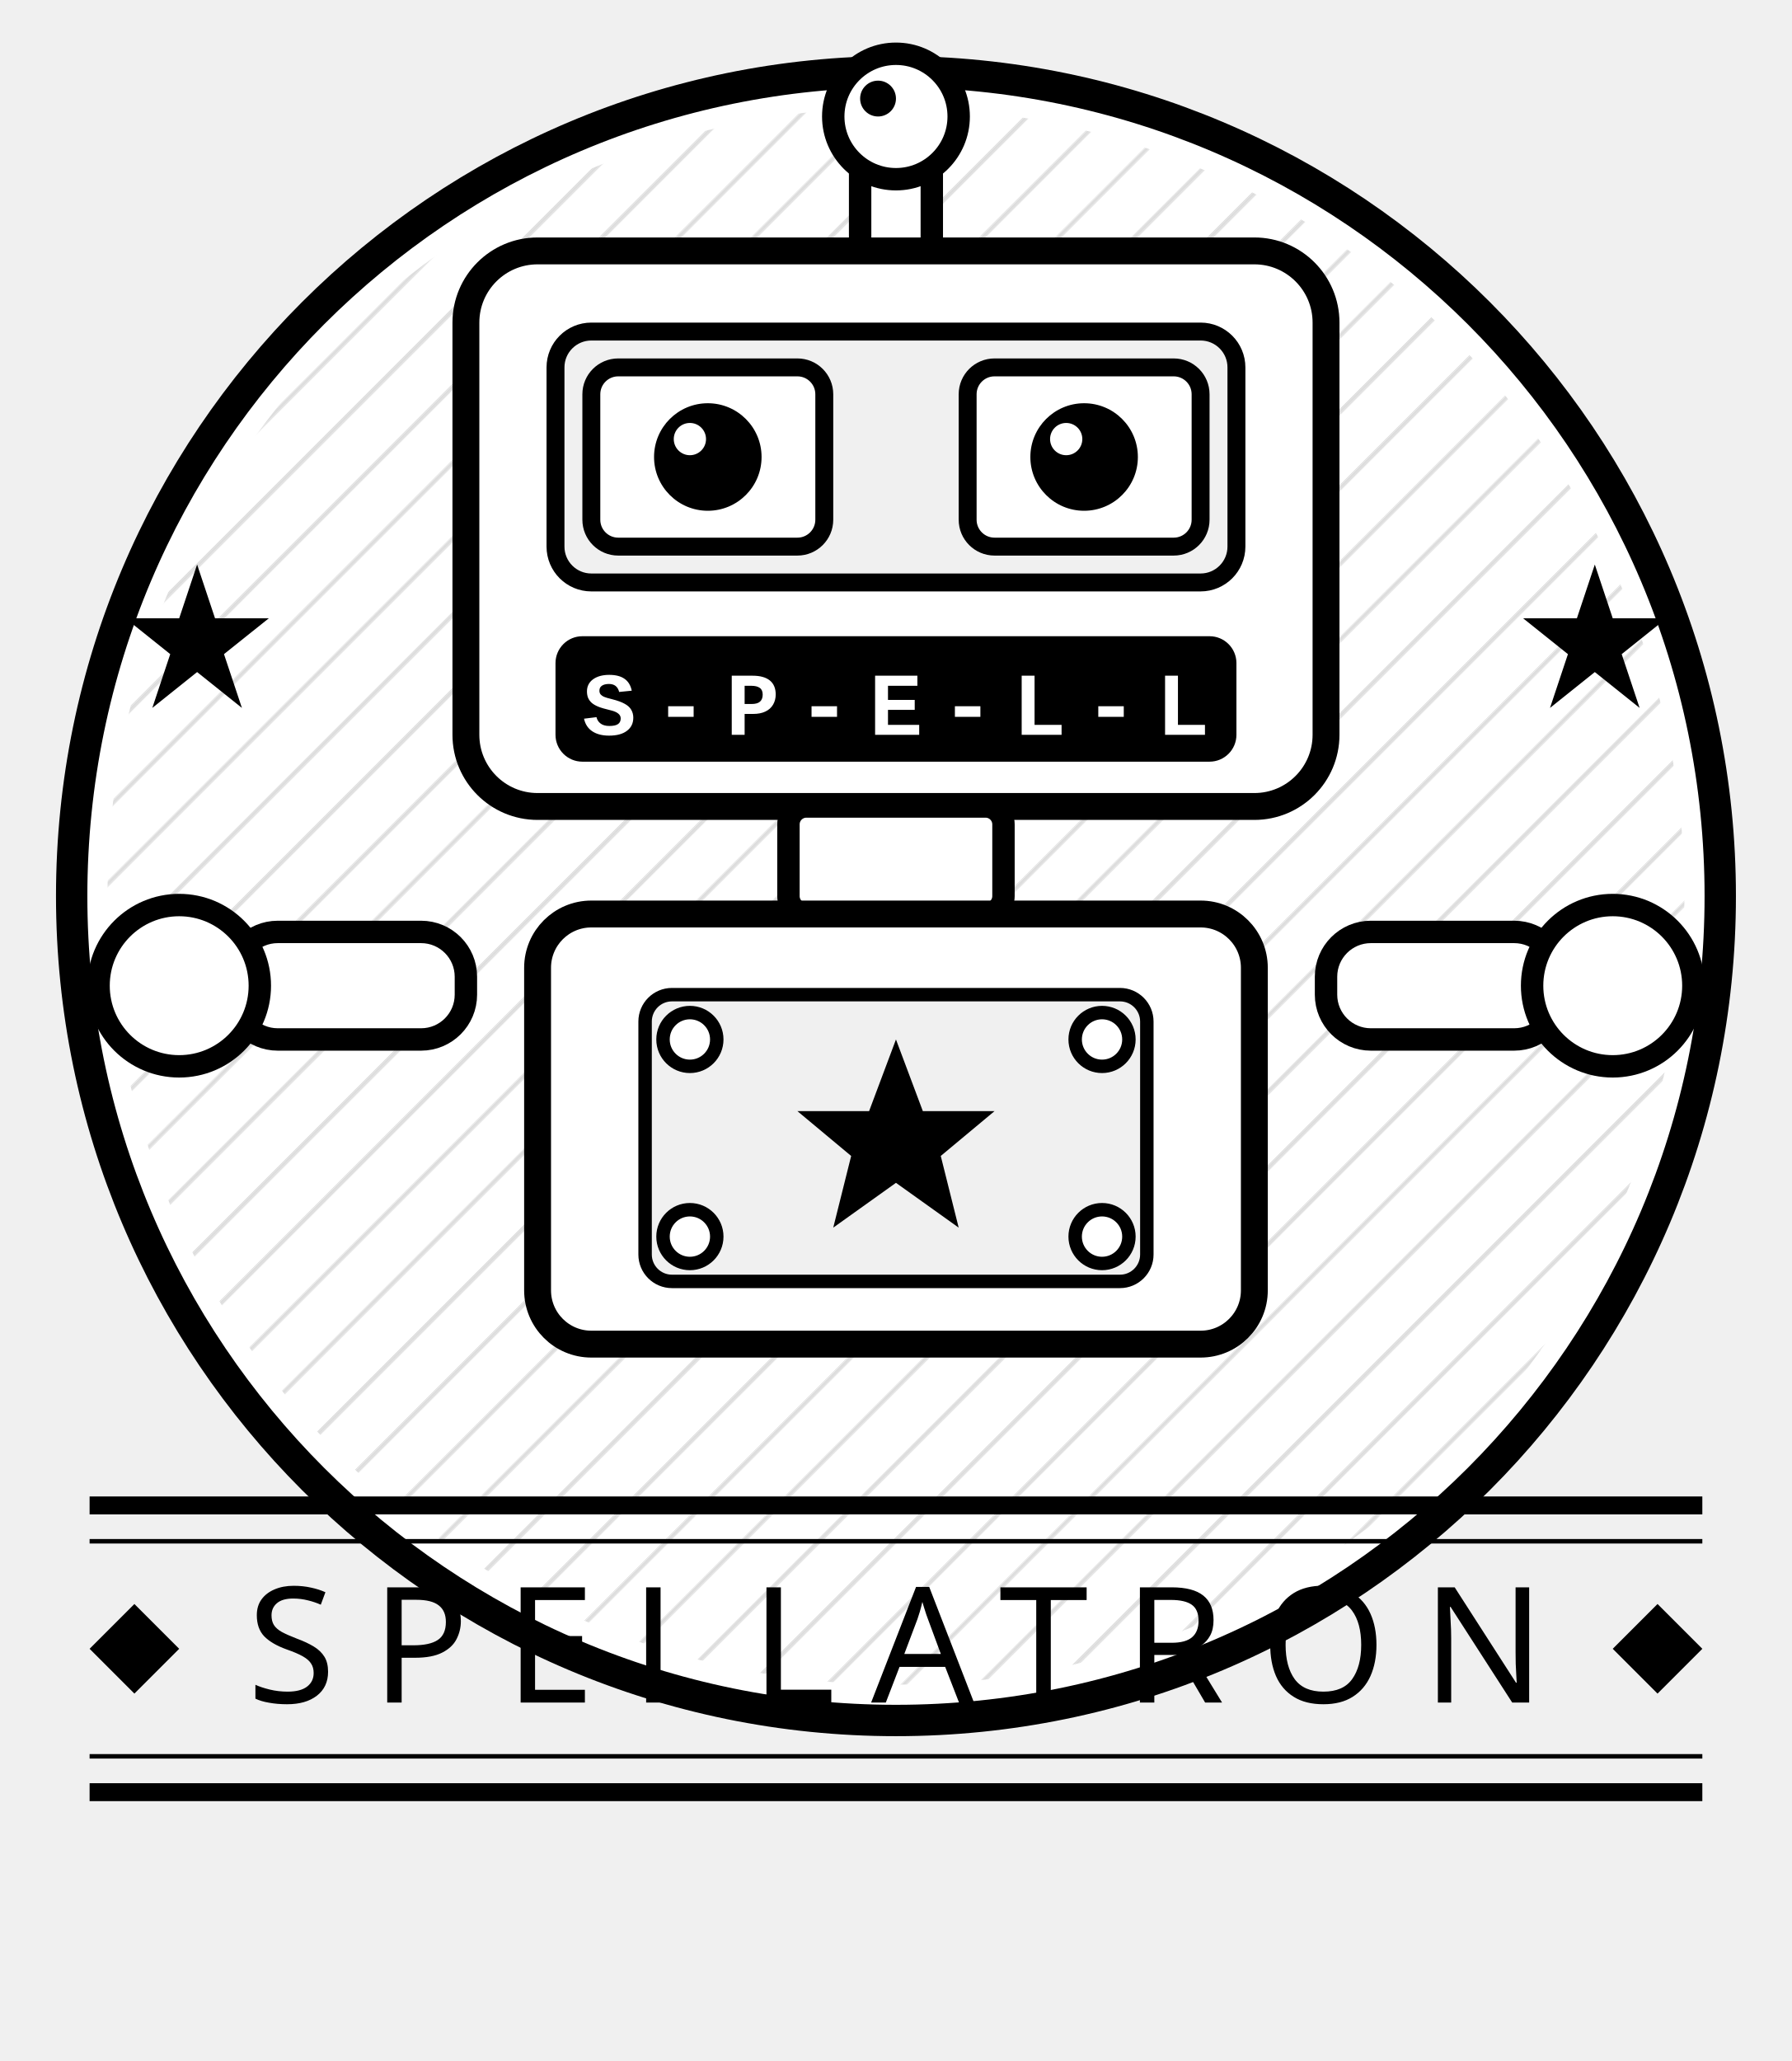
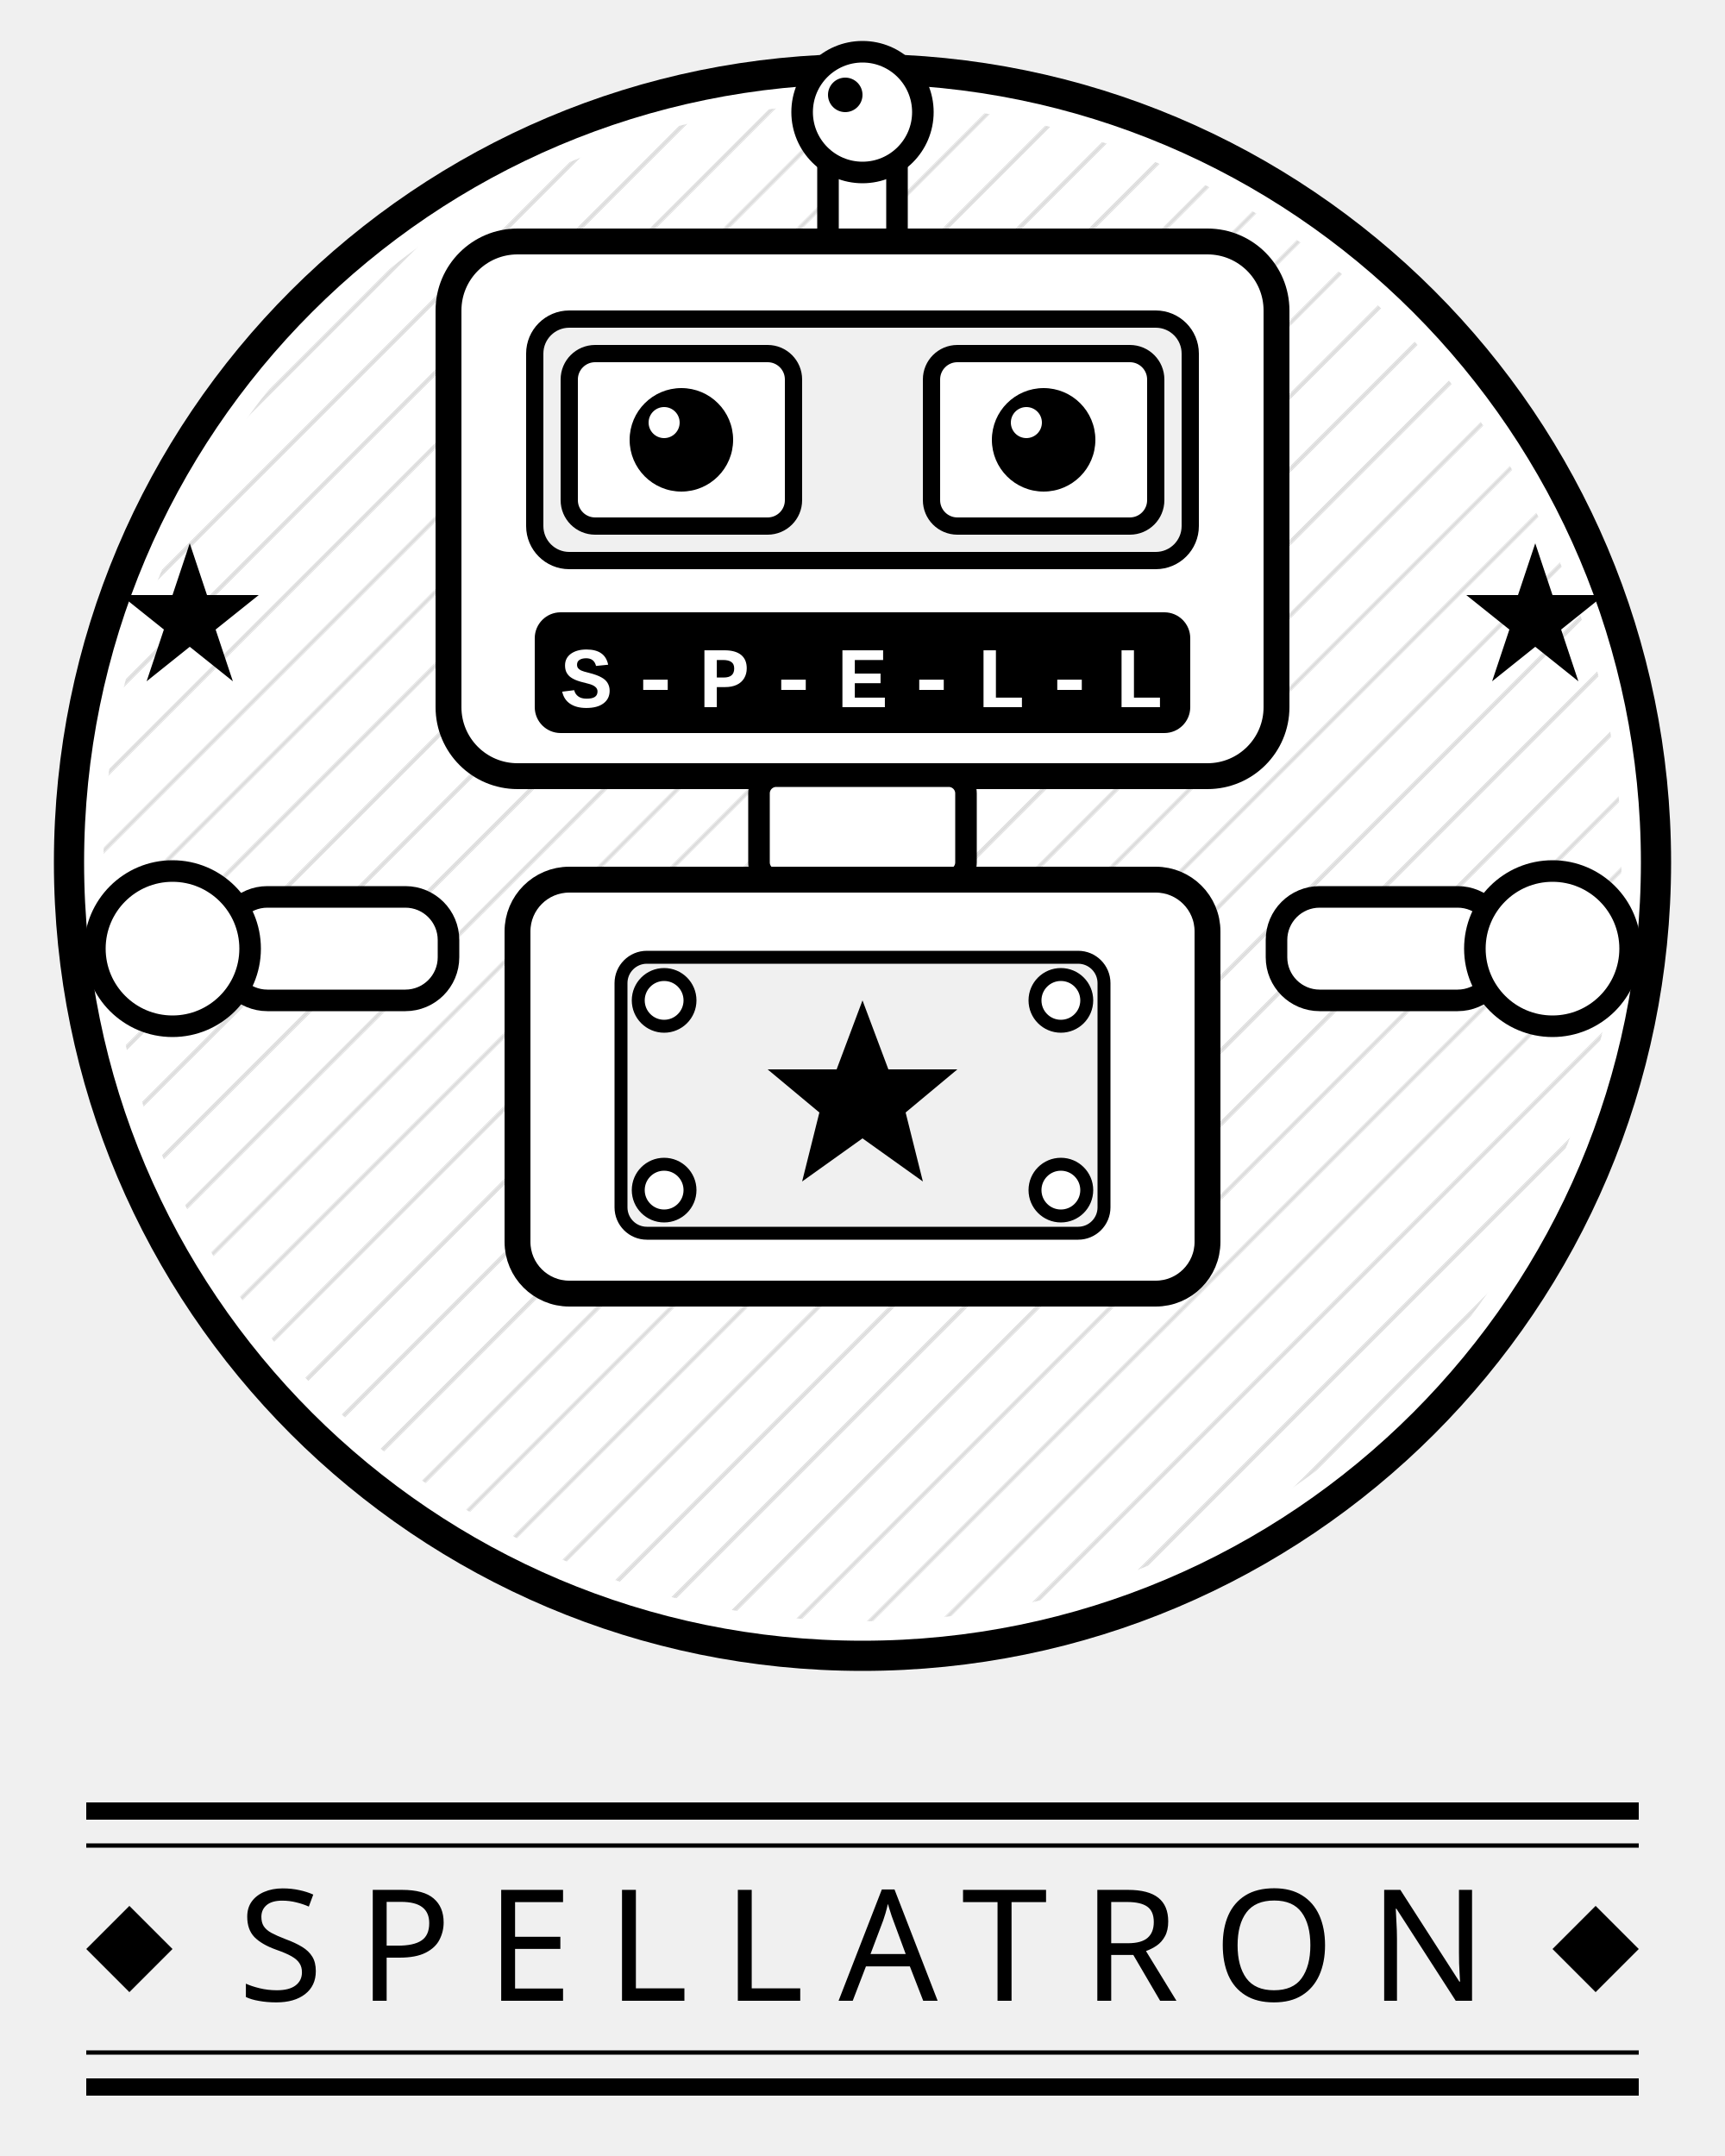
- <svg xmlns="http://www.w3.org/2000/svg" viewBox="0 0 200 230" role="img" aria-label="Spellatron">
+ <svg xmlns="http://www.w3.org/2000/svg" viewBox="0 0 200 250" role="img" aria-label="Spellatron">
  <style>
    #r1-body { animation: bob 1.2s ease-in-out infinite alternate; transform-origin: center bottom; }
    #r1-head { animation: headTilt 2.4s ease-in-out infinite alternate; transform-origin: center bottom; }
    #r1-arm-l { animation: idleArmL 1.2s ease-in-out infinite alternate; transform-origin: 100% 50%; }
    #r1-arm-r { animation: idleArmR 1.2s ease-in-out infinite alternate; transform-origin: 0% 50%; }
    #r1-antenna { animation: antennaPing 2s ease-in-out infinite; transform-origin: center bottom; }
    #r1-eye-l { animation: blink 3s ease-in-out infinite; transform-origin: center center; }
    #r1-eye-r { animation: blink 3s ease-in-out infinite 0.1s; transform-origin: center center; }
    @keyframes bob { from { transform: translateY(0); } to { transform: translateY(-6px); } }
    @keyframes headTilt { from { transform: rotate(-3deg); } to { transform: rotate(3deg); } }
    @keyframes idleArmL { from { transform: rotate(0deg); } to { transform: rotate(10deg); } }
    @keyframes idleArmR { from { transform: rotate(0deg); } to { transform: rotate(-10deg); } }
    @keyframes antennaPing { 0%, 80% { transform: scale(1); } 90% { transform: scale(1.4); } 100% { transform: scale(1); } }
    @keyframes blink { 0%, 88%, 100% { transform: scaleY(1); } 92% { transform: scaleY(0.05); } }
    @media (prefers-reduced-motion: reduce) { * { animation: none !important; } }
  </style>
  <defs>
    <pattern id="h1" patternUnits="userSpaceOnUse" width="6" height="6" patternTransform="rotate(45)">
      <line x1="0" y1="0" x2="0" y2="6" stroke="#ddd" stroke-width="1" />
    </pattern>
  </defs>
  <circle cx="100" cy="100" r="92" fill="white" stroke="black" stroke-width="3.5" />
  <circle cx="100" cy="100" r="88" fill="url(#h1)" />
  <polygon points="22,63 24,69 30,69 25,73 27,79 22,75 17,79 19,73 14,69 20,69" fill="black" />
  <polygon points="178,63 180,69 186,69 181,73 183,79 178,75 173,79 175,73 170,69 176,69" fill="black" />
  <g id="r1-antenna">
    <rect x="96" y="16" width="8" height="14" rx="2" fill="white" stroke="black" stroke-width="2.5" />
    <circle cx="100" cy="13" r="7" fill="white" stroke="black" stroke-width="2.5" />
    <circle cx="98" cy="11" r="2" fill="black" />
  </g>
  <g id="r1-head">
    <rect x="52" y="28" width="96" height="62" rx="8" fill="white" stroke="black" stroke-width="3" />
    <rect x="62" y="37" width="76" height="28" rx="4" fill="#f0f0f0" stroke="black" stroke-width="2" />
    <g id="r1-eye-l" style="transform-box: fill-box;">
      <rect x="66" y="41" width="26" height="20" rx="3" fill="white" stroke="black" stroke-width="2" />
      <circle cx="79" cy="51" r="6" fill="black" />
      <circle cx="77" cy="49" r="1.8" fill="white" />
    </g>
    <g id="r1-eye-r" style="transform-box: fill-box;">
      <rect x="108" y="41" width="26" height="20" rx="3" fill="white" stroke="black" stroke-width="2" />
      <circle cx="121" cy="51" r="6" fill="black" />
      <circle cx="119" cy="49" r="1.8" fill="white" />
    </g>
    <rect x="62" y="71" width="76" height="14" rx="3" fill="black" />
    <text x="100" y="82" font-family="Courier New" font-size="10" font-weight="bold" fill="white" text-anchor="middle" letter-spacing="2">S-P-E-L-L</text>
  </g>
  <rect x="88" y="90" width="24" height="12" rx="2" fill="white" stroke="black" stroke-width="2.5" />
  <g id="r1-body">
    <g id="r1-arm-l" style="transform-box: fill-box;">
      <rect x="26" y="104" width="26" height="12" rx="5" fill="white" stroke="black" stroke-width="2.5" />
      <circle cx="20" cy="110" r="9" fill="white" stroke="black" stroke-width="2.5" />
    </g>
    <g id="r1-arm-r" style="transform-box: fill-box;">
      <rect x="148" y="104" width="26" height="12" rx="5" fill="white" stroke="black" stroke-width="2.5" />
      <circle cx="180" cy="110" r="9" fill="white" stroke="black" stroke-width="2.5" />
    </g>
    <rect x="60" y="102" width="80" height="48" rx="6" fill="white" stroke="black" stroke-width="3" />
    <rect x="72" y="111" width="56" height="32" rx="3" fill="#f0f0f0" stroke="black" stroke-width="1.5" />
    <circle cx="77" cy="116" r="3" fill="white" stroke="black" stroke-width="1.5" />
    <circle cx="123" cy="116" r="3" fill="white" stroke="black" stroke-width="1.5" />
    <circle cx="77" cy="138" r="3" fill="white" stroke="black" stroke-width="1.5" />
    <circle cx="123" cy="138" r="3" fill="white" stroke="black" stroke-width="1.5" />
    <polygon points="100,116 103,124 111,124 105,129 107,137 100,132 93,137 95,129 89,124 97,124" fill="black" />
  </g>
-   <line x1="10" y1="168" x2="190" y2="168" stroke="black" stroke-width="2" />
-   <line x1="10" y1="172" x2="190" y2="172" stroke="black" stroke-width="0.5" />
-   <text x="100" y="190" font-family="Impact, sans-serif" font-size="18" fill="black" text-anchor="middle" letter-spacing="4">SPELLATRON</text>
-   <line x1="10" y1="196" x2="190" y2="196" stroke="black" stroke-width="0.5" />
-   <line x1="10" y1="200" x2="190" y2="200" stroke="black" stroke-width="2" />
-   <polygon points="10,184 15,179 20,184 15,189" fill="black" />
-   <polygon points="180,184 185,179 190,184 185,189" fill="black" />
+   <g transform="translate(0,42)">
+     <line x1="10" y1="168" x2="190" y2="168" stroke="black" stroke-width="2" />
+     <line x1="10" y1="172" x2="190" y2="172" stroke="black" stroke-width="0.5" />
+     <text x="100" y="190" font-family="Impact, sans-serif" font-size="18" fill="black" text-anchor="middle" letter-spacing="4">SPELLATRON</text>
+     <line x1="10" y1="196" x2="190" y2="196" stroke="black" stroke-width="0.5" />
+     <line x1="10" y1="200" x2="190" y2="200" stroke="black" stroke-width="2" />
+     <polygon points="10,184 15,179 20,184 15,189" fill="black" />
+     <polygon points="180,184 185,179 190,184 185,189" fill="black" />
+   </g>
</svg>
